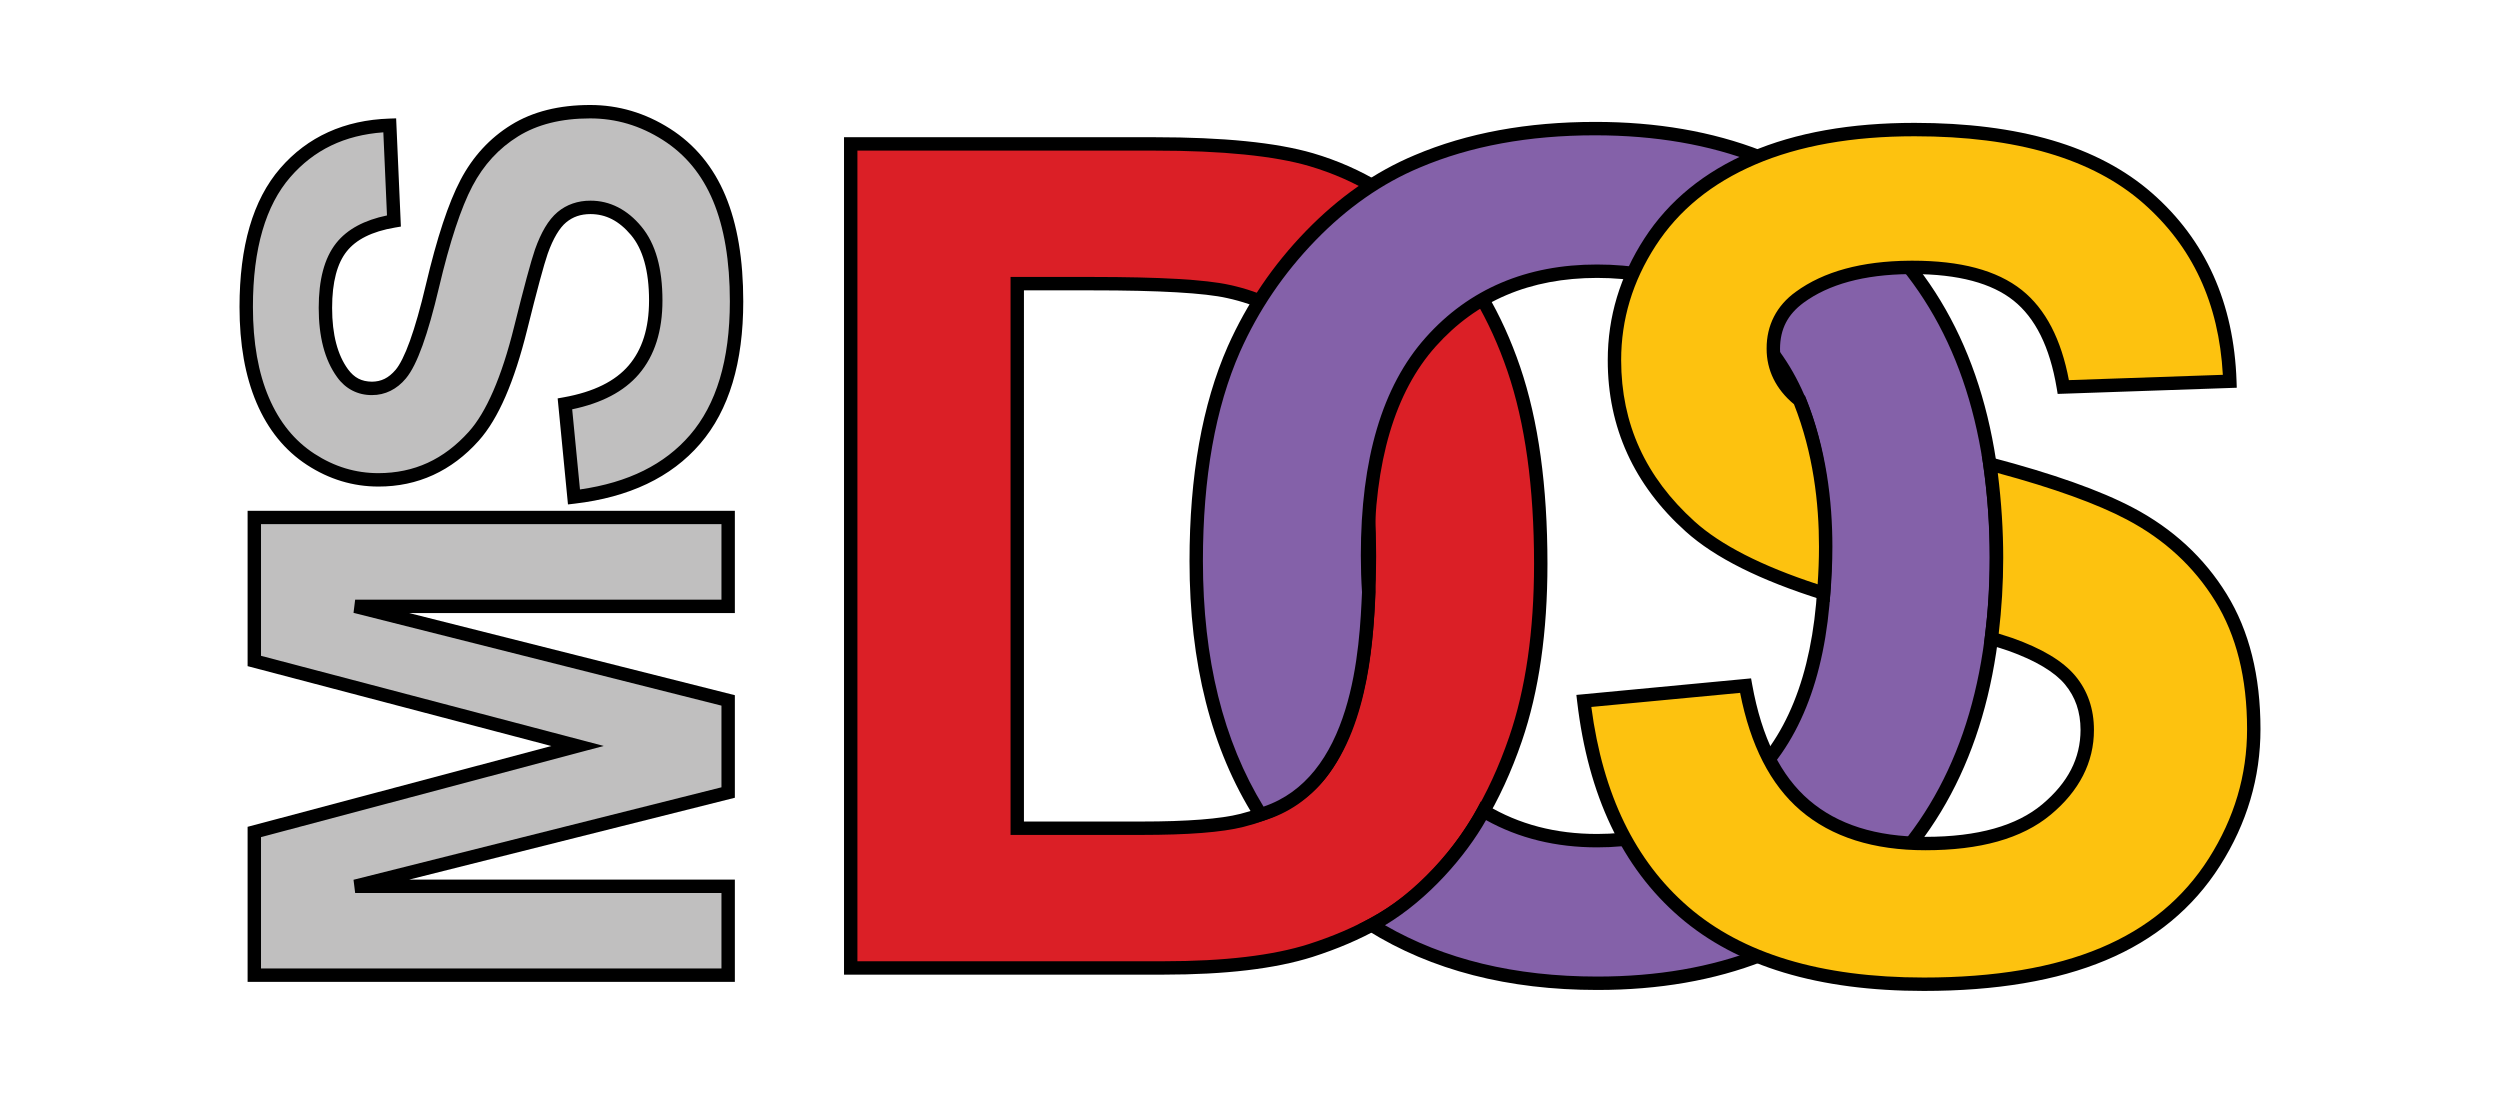
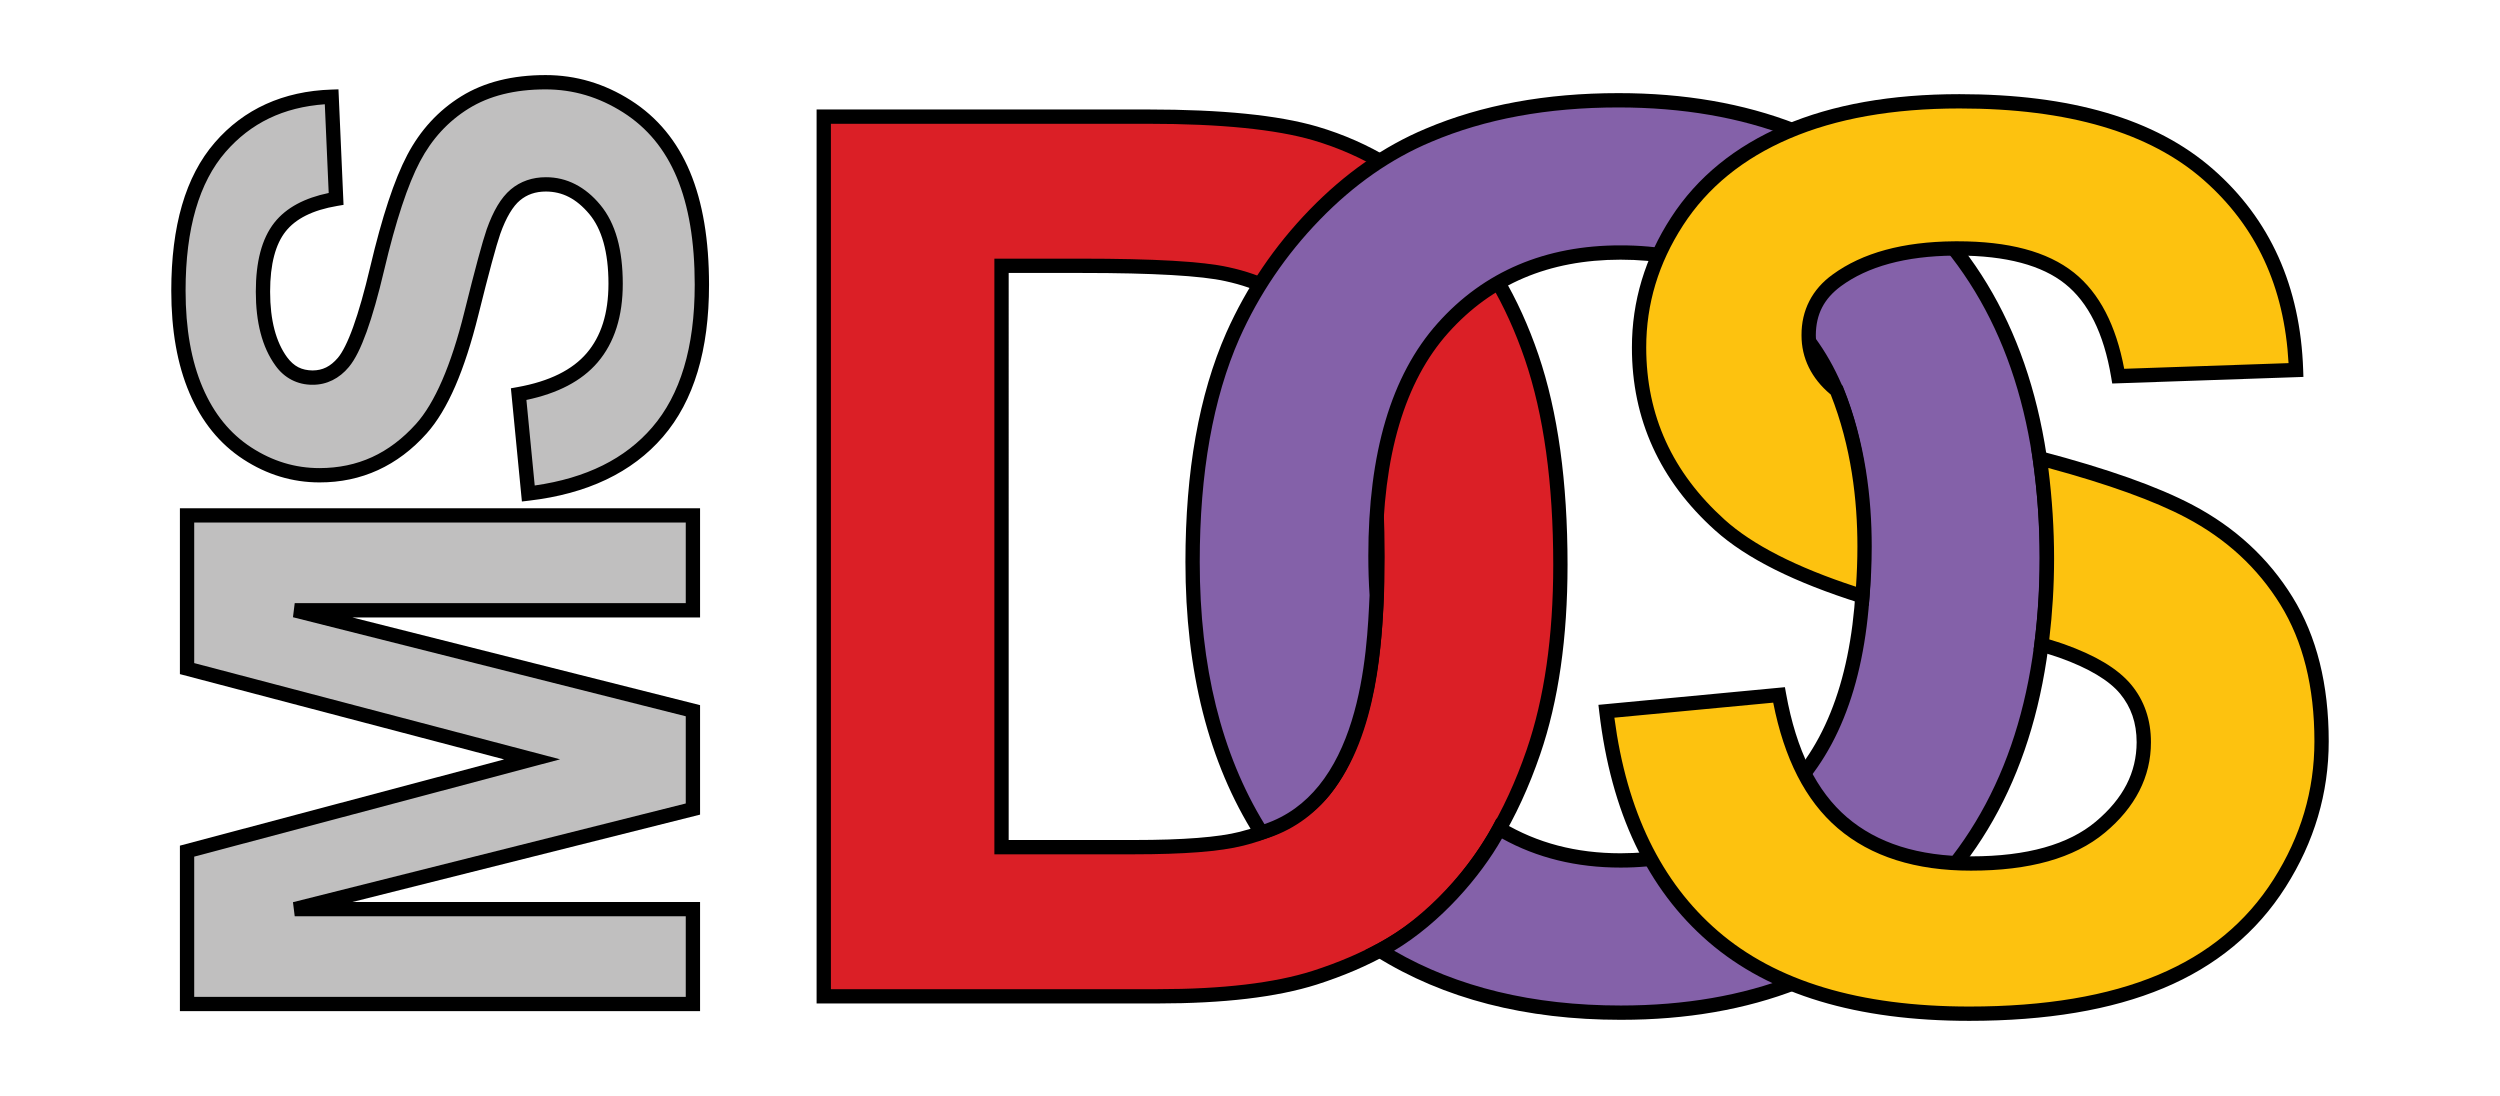
<svg xmlns="http://www.w3.org/2000/svg" version="1.2" id="Layer_1" x="0px" y="0px" width="1249.503px" height="547.747px" viewBox="0 0 1249.503 547.747" xml:space="preserve">
  <defs id="defs51" />
-   <g id="g10" transform="matrix(0.8083804,0,0,0.8083804,119.7144,52.47944)">
-     <g id="g8">
-       <path d="m 377.885,24.065 h 187.801 c 42.346,0 74.632,3.245 96.857,9.727 29.846,8.812 55.42,24.455 76.713,46.922 21.293,22.477 37.492,49.992 48.604,82.537 11.105,32.555 16.662,72.69 16.662,120.417 0,41.938 -5.215,78.09 -15.627,108.434 -12.729,37.074 -30.896,67.078 -54.494,90.008 -17.824,17.383 -41.891,30.938 -72.209,40.664 -22.68,7.184 -52.997,10.77 -90.95,10.77 H 377.885 Z m 102.961,86.393 v 336.695 h 76.75 c 28.708,0 49.428,-1.619 62.168,-4.855 16.669,-4.16 30.501,-11.205 41.503,-21.145 10.994,-9.939 19.963,-26.295 26.914,-49.066 6.943,-22.772 10.42,-53.812 10.42,-93.105 0,-39.293 -3.477,-69.464 -10.42,-90.507 -6.951,-21.034 -16.678,-37.446 -29.18,-49.234 -12.5,-11.789 -28.355,-19.768 -47.57,-23.928 -14.357,-3.236 -42.492,-4.854 -84.395,-4.854 h -46.19 z" id="path4" style="fill:#db1f26" />
-       <path d="M 373.742,537.683 V 24.065 19.92 h 191.944 c 42.565,0.013 75.123,3.232 98.028,9.897 v 0 c 30.508,8.999 56.78,25.067 78.548,48.046 v 0 c 21.735,22.941 38.24,51.015 49.517,84.048 v 0 c 11.302,33.144 16.881,73.708 16.883,121.756 v 0 c -0.002,42.276 -5.25,78.874 -15.852,109.777 v 0 c -12.894,37.563 -31.387,68.182 -55.52,91.628 v 0 c -18.396,17.938 -43.066,31.771 -73.851,41.646 v 0 c -23.313,7.376 -53.983,10.956 -92.199,10.962 v 0 H 373.742 Z m 8.284,-8.282 h 189.215 c 37.689,0.007 67.652,-3.584 89.684,-10.571 v 0 c 29.867,-9.583 53.328,-22.858 70.587,-39.69 v 0 c 23.058,-22.408 40.899,-51.8 53.464,-88.383 v 0 C 795.2,360.97 800.379,325.265 800.377,283.67 v 0 c 0.004,-47.41 -5.53,-87.115 -16.439,-119.081 v 0 C 772.991,132.532 757.097,105.574 736.249,83.562 v 0 C 715.43,61.608 690.552,46.389 661.382,37.767 v 0 c -21.557,-6.3 -53.571,-9.57 -95.695,-9.56 v 0 h -183.66 v 501.194 z m 94.676,-78.107 v -340.836 -4.144 h 50.333 c 42.054,0.019 70.2,1.579 85.273,4.948 v 0 c 19.817,4.284 36.437,12.605 49.534,24.963 v 0 c 13.125,12.377 23.164,29.44 30.271,50.949 v 0 c 7.166,21.763 10.618,52.259 10.629,91.807 v 0 c -0.006,39.541 -3.474,70.908 -10.6,94.313 v 0 c -7.092,23.176 -16.263,40.196 -28.1,50.932 v 0 c -11.564,10.451 -26.068,17.8 -43.259,22.084 v 0 c -13.426,3.393 -34.304,4.972 -63.189,4.984 v 0 z m 8.284,-8.284 h 72.608 c 28.533,0.013 49.093,-1.646 61.165,-4.732 v 0 c 16.132,-4.031 29.29,-10.773 39.729,-20.199 v 0 c 10.153,-9.146 18.919,-24.836 25.731,-47.201 v 0 c 6.761,-22.142 10.247,-52.851 10.238,-91.896 v 0 c 0.013,-39.043 -3.491,-68.889 -10.211,-89.209 v 0 c -6.795,-20.56 -16.21,-36.322 -28.089,-47.52 v 0 c -11.902,-11.217 -26.992,-18.856 -45.638,-22.9 v 0 c -13.608,-3.094 -41.731,-4.771 -83.484,-4.751 v 0 h -42.047 z m -4.14,-328.409 v -4.142 z" id="path6" />
+   <g id="g918" transform="matrix(1.06754,0,0,1.06754,-42.19534,-18.49725)">
+     <g transform="matrix(0.8083804,0,0,0.8083804,119.7144,52.47944)" id="g10">
+       <g id="g8">
+         <path style="fill:#db1f26" id="path4" d="m 377.885,24.065 h 187.801 c 42.346,0 74.632,3.245 96.857,9.727 29.846,8.812 55.42,24.455 76.713,46.922 21.293,22.477 37.492,49.992 48.604,82.537 11.105,32.555 16.662,72.69 16.662,120.417 0,41.938 -5.215,78.09 -15.627,108.434 -12.729,37.074 -30.896,67.078 -54.494,90.008 -17.824,17.383 -41.891,30.938 -72.209,40.664 -22.68,7.184 -52.997,10.77 -90.95,10.77 H 377.885 Z m 102.961,86.393 v 336.695 h 76.75 c 28.708,0 49.428,-1.619 62.168,-4.855 16.669,-4.16 30.501,-11.205 41.503,-21.145 10.994,-9.939 19.963,-26.295 26.914,-49.066 6.943,-22.772 10.42,-53.812 10.42,-93.105 0,-39.293 -3.477,-69.464 -10.42,-90.507 -6.951,-21.034 -16.678,-37.446 -29.18,-49.234 -12.5,-11.789 -28.355,-19.768 -47.57,-23.928 -14.357,-3.236 -42.492,-4.854 -84.395,-4.854 h -46.19 z" />
+         <path id="path6" d="M 373.742,537.683 V 24.065 19.92 h 191.944 c 42.565,0.013 75.123,3.232 98.028,9.897 v 0 c 30.508,8.999 56.78,25.067 78.548,48.046 v 0 c 21.735,22.941 38.24,51.015 49.517,84.048 v 0 c 11.302,33.144 16.881,73.708 16.883,121.756 v 0 c -0.002,42.276 -5.25,78.874 -15.852,109.777 v 0 c -12.894,37.563 -31.387,68.182 -55.52,91.628 v 0 c -18.396,17.938 -43.066,31.771 -73.851,41.646 v 0 c -23.313,7.376 -53.983,10.956 -92.199,10.962 v 0 H 373.742 Z m 8.284,-8.282 h 189.215 c 37.689,0.007 67.652,-3.584 89.684,-10.571 v 0 c 29.867,-9.583 53.328,-22.858 70.587,-39.69 v 0 c 23.058,-22.408 40.899,-51.8 53.464,-88.383 v 0 C 795.2,360.97 800.379,325.265 800.377,283.67 v 0 c 0.004,-47.41 -5.53,-87.115 -16.439,-119.081 v 0 C 772.991,132.532 757.097,105.574 736.249,83.562 v 0 C 715.43,61.608 690.552,46.389 661.382,37.767 v 0 c -21.557,-6.3 -53.571,-9.57 -95.695,-9.56 v 0 h -183.66 v 501.194 z m 94.676,-78.107 v -340.836 -4.144 h 50.333 c 42.054,0.019 70.2,1.579 85.273,4.948 v 0 c 19.817,4.284 36.437,12.605 49.534,24.963 v 0 c 13.125,12.377 23.164,29.44 30.271,50.949 v 0 c 7.166,21.763 10.618,52.259 10.629,91.807 v 0 c -0.006,39.541 -3.474,70.908 -10.6,94.313 v 0 c -7.092,23.176 -16.263,40.196 -28.1,50.932 v 0 c -11.564,10.451 -26.068,17.8 -43.259,22.084 v 0 c -13.426,3.393 -34.304,4.972 -63.189,4.984 v 0 z m 8.284,-8.284 h 72.608 c 28.533,0.013 49.093,-1.646 61.165,-4.732 v 0 c 16.132,-4.031 29.29,-10.773 39.729,-20.199 v 0 c 10.153,-9.146 18.919,-24.836 25.731,-47.201 v 0 c 6.761,-22.142 10.247,-52.851 10.238,-91.896 v 0 c 0.013,-39.043 -3.491,-68.889 -10.211,-89.209 v 0 c -6.795,-20.56 -16.21,-36.322 -28.089,-47.52 v 0 c -11.902,-11.217 -26.992,-18.856 -45.638,-22.9 v 0 c -13.608,-3.094 -41.731,-4.771 -83.484,-4.751 v 0 h -42.047 z m -4.14,-328.409 v -4.142 z" />
+       </g>
    </g>
-   </g>
-   <g id="g18" transform="matrix(0.8083804,0,0,0.8083804,119.7144,52.47944)">
-     <g id="g16">
-       <path d="m 769.093,436.428 c 20.459,12.277 43.885,18.416 70.275,18.416 41.145,0 74.918,-14.813 101.307,-44.443 26.387,-29.625 39.59,-74.078 39.59,-133.344 0,-58.563 -12.852,-102.249 -38.535,-131.068 -25.695,-28.81 -59.813,-43.224 -102.361,-43.224 -42.547,0 -76.852,14.59 -102.887,43.751 -26.045,29.161 -39.063,73.143 -39.063,131.938 0,7.828 0.246,15.4 0.734,22.717 -1.523,32.752 -4.482,119.342 -66.846,137.545 -26.542,-41.889 -39.809,-94.147 -39.809,-156.776 0,-52.044 7.767,-95.731 23.31,-131.059 11.593,-26.018 27.423,-49.373 47.484,-70.056 20.064,-20.673 42.033,-36.012 65.924,-46.007 31.77,-13.48 68.418,-20.221 109.934,-20.221 75.141,0 135.264,23.355 180.375,70.064 45.102,46.71 67.66,111.652 67.66,194.836 0,82.5 -22.385,147.045 -67.145,193.635 -44.766,46.59 -104.596,69.879 -179.506,69.879 -54.563,0 -101.082,-11.998 -139.559,-35.996 30.384,-15.89 56.714,-46.856 69.118,-70.587 z" id="path12" style="fill:#8461a9" />
-       <path d="m 839.534,547.152 c -55.157,0.007 -102.519,-12.149 -141.75,-36.624 v 0 l -6.14,-3.833 6.411,-3.352 c 29.329,-15.266 55.413,-45.856 67.367,-68.834 v 0 l 2.034,-3.894 3.767,2.26 c 19.782,11.862 42.391,17.817 68.146,17.826 v 0 c 40.154,-0.057 72.506,-14.272 98.212,-43.058 v 0 c 25.448,-28.544 38.543,-71.893 38.541,-130.587 v 0 c 0.004,-58.002 -12.754,-100.593 -37.484,-128.312 v 0 c -24.955,-27.908 -57.637,-41.785 -99.269,-41.839 v 0 c -41.617,0.054 -74.491,14.096 -99.799,42.369 v 0 c -25.096,28.068 -38.013,70.948 -38.01,129.177 v 0 c 0,7.74 0.243,15.221 0.726,22.44 v 0 l 0.015,0.227 -0.011,0.243 c -0.573,12.271 -1.345,32.357 -5.446,53.701 v 0 c -4.117,21.347 -11.518,44.068 -25.778,61.694 v 0 c -9.497,11.737 -22.152,21.145 -38.598,25.933 v 0 l -2.991,0.871 -1.667,-2.631 c -27.053,-42.69 -40.457,-95.794 -40.452,-158.992 v 0 c 0.002,-52.452 7.815,-96.704 23.667,-132.746 v 0 c 11.789,-26.456 27.906,-50.233 48.295,-71.254 v 0 c 20.401,-21.022 42.845,-36.716 67.278,-46.936 v 0 C 758.971,17.265 796.19,10.45 838.151,10.452 v 0 c 75.971,-0.043 137.443,23.741 183.354,71.328 v 0 c 46.002,47.62 68.847,113.818 68.823,197.712 v 0 c 0.023,83.211 -22.647,149.009 -68.3,196.506 v 0 c -45.527,47.434 -106.645,71.152 -182.296,71.151 v 0 c -0.065,0.003 -0.134,0.003 -0.198,0.003 z m 0,-8.284 c 74.078,-0.043 132.553,-22.901 176.519,-68.607 v 0 c 43.868,-45.683 65.964,-108.976 65.99,-190.766 v 0 c -0.026,-82.473 -22.298,-146.158 -66.498,-191.957 v 0 C 971.231,41.706 912.458,18.78 838.15,18.739 v 0 c -41.072,0 -77.148,6.666 -108.335,19.899 v 0 c -23.33,9.762 -44.824,24.747 -64.549,45.069 v 0 c -19.734,20.347 -35.275,43.279 -46.667,68.84 v 0 c -15.243,34.634 -22.963,77.753 -22.958,129.392 v 0 c 0.004,60.705 12.569,111.228 37.482,151.859 v 0 c 13.268,-4.514 23.452,-12.346 31.506,-22.256 v 0 c 8.63,-10.638 14.709,-23.713 18.96,-37.377 v 0 c 8.481,-27.198 9.663,-56.513 10.415,-72.934 v 0 c -0.483,-7.347 -0.729,-14.94 -0.729,-22.779 v 0 c 0.002,-59.359 13.122,-104.446 40.115,-134.696 v 0 c 26.763,-30.052 62.498,-45.188 105.978,-45.134 v 0 c 43.464,-0.054 79.017,14.898 105.454,44.611 v 0 c 26.634,29.917 39.581,74.7 39.583,133.824 v 0 c 0,59.835 -13.312,105.394 -40.637,136.097 v 0 c -27.071,30.476 -62.267,45.887 -104.4,45.832 v 0 c -25.451,0.009 -48.433,-5.599 -68.675,-16.851 v 0 c -12.54,22.145 -35.39,48.759 -62.48,64.995 v 0 c 36.526,21.109 80.206,31.732 131.321,31.738 z" id="path14" />
+     <g transform="matrix(0.8083804,0,0,0.8083804,119.7144,52.47944)" id="g18">
+       <g id="g16">
+         <path style="fill:#8461a9" id="path12" d="m 769.093,436.428 c 20.459,12.277 43.885,18.416 70.275,18.416 41.145,0 74.918,-14.813 101.307,-44.443 26.387,-29.625 39.59,-74.078 39.59,-133.344 0,-58.563 -12.852,-102.249 -38.535,-131.068 -25.695,-28.81 -59.813,-43.224 -102.361,-43.224 -42.547,0 -76.852,14.59 -102.887,43.751 -26.045,29.161 -39.063,73.143 -39.063,131.938 0,7.828 0.246,15.4 0.734,22.717 -1.523,32.752 -4.482,119.342 -66.846,137.545 -26.542,-41.889 -39.809,-94.147 -39.809,-156.776 0,-52.044 7.767,-95.731 23.31,-131.059 11.593,-26.018 27.423,-49.373 47.484,-70.056 20.064,-20.673 42.033,-36.012 65.924,-46.007 31.77,-13.48 68.418,-20.221 109.934,-20.221 75.141,0 135.264,23.355 180.375,70.064 45.102,46.71 67.66,111.652 67.66,194.836 0,82.5 -22.385,147.045 -67.145,193.635 -44.766,46.59 -104.596,69.879 -179.506,69.879 -54.563,0 -101.082,-11.998 -139.559,-35.996 30.384,-15.89 56.714,-46.856 69.118,-70.587 z" />
+         <path id="path14" d="m 839.534,547.152 c -55.157,0.007 -102.519,-12.149 -141.75,-36.624 v 0 l -6.14,-3.833 6.411,-3.352 c 29.329,-15.266 55.413,-45.856 67.367,-68.834 v 0 l 2.034,-3.894 3.767,2.26 c 19.782,11.862 42.391,17.817 68.146,17.826 v 0 c 40.154,-0.057 72.506,-14.272 98.212,-43.058 v 0 c 25.448,-28.544 38.543,-71.893 38.541,-130.587 v 0 c 0.004,-58.002 -12.754,-100.593 -37.484,-128.312 v 0 c -24.955,-27.908 -57.637,-41.785 -99.269,-41.839 v 0 c -41.617,0.054 -74.491,14.096 -99.799,42.369 v 0 c -25.096,28.068 -38.013,70.948 -38.01,129.177 v 0 c 0,7.74 0.243,15.221 0.726,22.44 v 0 l 0.015,0.227 -0.011,0.243 c -0.573,12.271 -1.345,32.357 -5.446,53.701 v 0 c -4.117,21.347 -11.518,44.068 -25.778,61.694 v 0 c -9.497,11.737 -22.152,21.145 -38.598,25.933 v 0 l -2.991,0.871 -1.667,-2.631 c -27.053,-42.69 -40.457,-95.794 -40.452,-158.992 v 0 c 0.002,-52.452 7.815,-96.704 23.667,-132.746 v 0 c 11.789,-26.456 27.906,-50.233 48.295,-71.254 v 0 c 20.401,-21.022 42.845,-36.716 67.278,-46.936 v 0 C 758.971,17.265 796.19,10.45 838.151,10.452 v 0 c 75.971,-0.043 137.443,23.741 183.354,71.328 v 0 c 46.002,47.62 68.847,113.818 68.823,197.712 v 0 c 0.023,83.211 -22.647,149.009 -68.3,196.506 v 0 c -45.527,47.434 -106.645,71.152 -182.296,71.151 v 0 c -0.065,0.003 -0.134,0.003 -0.198,0.003 z m 0,-8.284 c 74.078,-0.043 132.553,-22.901 176.519,-68.607 v 0 c 43.868,-45.683 65.964,-108.976 65.99,-190.766 v 0 c -0.026,-82.473 -22.298,-146.158 -66.498,-191.957 v 0 C 971.231,41.706 912.458,18.78 838.15,18.739 v 0 c -41.072,0 -77.148,6.666 -108.335,19.899 v 0 c -23.33,9.762 -44.824,24.747 -64.549,45.069 v 0 c -19.734,20.347 -35.275,43.279 -46.667,68.84 v 0 c -15.243,34.634 -22.963,77.753 -22.958,129.392 v 0 c 0.004,60.705 12.569,111.228 37.482,151.859 v 0 c 13.268,-4.514 23.452,-12.346 31.506,-22.256 v 0 c 8.63,-10.638 14.709,-23.713 18.96,-37.377 v 0 c 8.481,-27.198 9.663,-56.513 10.415,-72.934 v 0 c -0.483,-7.347 -0.729,-14.94 -0.729,-22.779 v 0 c 0.002,-59.359 13.122,-104.446 40.115,-134.696 v 0 c 26.763,-30.052 62.498,-45.188 105.978,-45.134 v 0 c 43.464,-0.054 79.017,14.898 105.454,44.611 v 0 c 26.634,29.917 39.581,74.7 39.583,133.824 v 0 c 0,59.835 -13.312,105.394 -40.637,136.097 v 0 c -27.071,30.476 -62.267,45.887 -104.4,45.832 v 0 c -25.451,0.009 -48.433,-5.599 -68.675,-16.851 v 0 c -12.54,22.145 -35.39,48.759 -62.48,64.995 v 0 c 36.526,21.109 80.206,31.732 131.321,31.738 z" />
+       </g>
    </g>
-   </g>
-   <g id="g26" transform="matrix(0.8083804,0,0,0.8083804,119.7144,52.47944)">
-     <g id="g24">
-       <path d="m 979.435,301.87 c -37.617,-11.826 -65.129,-25.586 -82.539,-41.27 -31.213,-28.117 -46.813,-62.391 -46.813,-102.832 0,-26.027 7.342,-50.371 22.023,-73.032 14.684,-22.652 35.838,-39.914 63.473,-51.767 27.627,-11.853 60.984,-17.779 100.066,-17.779 63.814,0 111.848,14.136 144.105,42.41 32.248,28.274 49.188,66.015 50.813,113.215 l -102.959,3.551 c -4.383,-26.277 -13.785,-45.175 -28.209,-56.695 -14.426,-11.511 -36.059,-17.271 -64.896,-17.271 -0.691,0 -1.379,0.004 -2.063,0.01 -28.787,0.28 -51.408,6.443 -67.854,18.482 -10.855,7.915 -16.273,18.491 -16.273,31.75 0,12.103 5.086,22.458 15.266,31.056 0.309,0.261 0.627,0.521 0.957,0.782 17.214,42.91 17.626,86.991 14.903,119.39 z m 102.742,-79.924 c 37.871,9.975 66.764,20.219 86.666,30.73 23.945,12.648 42.678,29.948 56.213,51.877 13.535,21.941 20.305,49.041 20.305,81.309 0,29.254 -8.109,56.648 -24.326,82.186 -16.217,25.539 -39.154,44.51 -68.807,56.926 -29.652,12.418 -66.598,18.633 -110.848,18.633 -64.406,0 -113.863,-14.914 -148.377,-44.74 C 858.48,469.039 837.86,425.566 831.149,368.455 l 100.002,-9.47 c 6.02,33.591 18.232,58.259 36.65,74.015 18.416,15.754 43.26,23.623 74.529,23.623 33.119,0 58.082,-7.008 74.873,-21.043 16.791,-14.027 25.193,-30.43 25.193,-49.207 0,-12.057 -3.531,-22.311 -10.576,-30.779 -7.055,-8.461 -19.361,-15.818 -36.928,-22.088 -2.98,-1.037 -6.902,-2.271 -11.771,-3.709 4.345,-34.238 4.445,-68.855 -0.944,-107.851 z" id="path20" style="fill:#fdc20f" />
-       <path d="m 890.295,502 c -35.457,-30.613 -56.49,-75.247 -63.261,-133.064 v 0 l -0.493,-4.206 108.015,-10.23 0.672,3.753 c 5.921,33.014 17.813,56.676 35.267,71.597 v 0 c 17.509,14.969 41.229,22.613 71.836,22.629 v 0 c 32.574,0.007 56.508,-6.921 72.217,-20.079 v 0 c 16.084,-13.513 23.657,-28.538 23.708,-46.026 v 0 c -0.024,-11.261 -3.217,-20.4 -9.615,-28.129 v 0 c -6.262,-7.559 -17.946,-14.725 -35.107,-20.829 v 0 c -2.881,-1 -6.755,-2.222 -11.583,-3.649 v 0 l -3.381,-0.997 0.444,-3.494 c 2.056,-16.212 3.148,-32.492 3.148,-49.296 v 0 c 0,-18.334 -1.303,-37.296 -4.089,-57.466 v 0 l 4.104,-0.566 -4.104,0.566 -0.85,-6.155 6.008,1.582 c 38.05,10.03 67.167,20.32 87.545,31.074 v 0 c 24.538,12.952 43.887,30.801 57.805,53.365 v 0 c 14.021,22.726 20.927,50.651 20.922,83.483 v 0 c 0.011,30.022 -8.363,58.273 -24.972,84.406 v 0 c -16.658,26.261 -40.366,45.838 -70.703,58.525 v 0 c -30.337,12.698 -67.815,18.95 -112.448,18.955 v 0 C 976.374,547.751 925.816,532.689 890.295,502 Z m 5.416,-6.271 c 33.505,28.966 81.861,43.728 145.668,43.734 v 0 c 43.867,0.002 80.279,-6.175 109.247,-18.312 v 0 c 28.967,-12.145 51.135,-30.509 66.911,-55.325 v 0 c 15.824,-24.943 23.67,-51.48 23.681,-79.966 v 0 c -0.01,-31.702 -6.64,-57.977 -19.688,-79.133 v 0 c -13.153,-21.297 -31.271,-38.045 -54.622,-50.39 v 0 c -18.39,-9.72 -45.057,-19.375 -79.818,-28.794 v 0 c 2.278,18.247 3.355,35.592 3.355,52.434 v 0 c 0,15.957 -0.966,31.462 -2.787,46.851 v 0 c 3.396,1.031 6.26,1.95 8.626,2.772 v 0 c 17.94,6.426 30.87,13.976 38.721,23.341 v 0 c 7.688,9.207 11.559,20.573 11.534,33.431 v 0 c 0.049,20.063 -9.183,37.842 -26.68,52.383 v 0 c -17.873,14.913 -43.866,22.002 -77.529,22.006 v 0 c -31.934,0.019 -57.901,-8.078 -77.222,-24.617 v 0 C 946.44,420.167 934.127,395.763 927.776,363.463 v 0 l -91.989,8.711 c 7.147,54.307 27.173,95.24 59.924,123.555 z m 82.482,-189.908 c -37.939,-11.943 -65.929,-25.83 -84.07,-42.143 v 0 c -31.979,-28.735 -48.234,-64.389 -48.181,-105.91 v 0 c -0.014,-26.81 7.604,-52.025 22.688,-75.286 v 0 c 15.146,-23.385 37.05,-41.209 65.315,-53.319 v 0 C 962.229,17.029 996.15,11.048 1035.644,11.046 v 0 c 64.383,0.002 113.507,14.247 146.837,43.439 v 0 c 33.131,28.99 50.613,68.088 52.222,116.186 v 0 l 0.142,4.14 -110.729,3.819 -0.598,-3.582 c -4.287,-25.69 -13.363,-43.495 -26.705,-54.14 v 0 c -13.322,-10.663 -33.992,-16.378 -62.313,-16.367 v 0 c -0.677,0 -1.35,0.004 -2.022,0.011 v 0 c -28.241,0.272 -49.949,6.326 -65.453,17.685 v 0 c -9.912,7.334 -14.487,16.287 -14.572,28.403 v 0 c 0.056,10.911 4.372,19.854 13.798,27.895 v 0 c 0.271,0.228 0.556,0.46 0.854,0.697 v 0 l 0.862,0.684 0.41,1.022 c 12.782,31.87 16.448,64.238 16.45,92.105 v 0 c 0,10.437 -0.518,20.247 -1.264,29.171 v 0 l -0.431,5.159 z m 1.241,-3.952 1.243,-3.951 z M 937.213,36.774 C 910.208,48.37 889.804,65.068 875.581,86.986 v 0 c -14.278,22.064 -21.345,45.537 -21.356,70.781 v 0 c 0.051,39.362 14.995,72.254 45.442,99.754 v 0 c 15.929,14.377 41.301,27.457 76.038,38.804 v 0 c 0.509,-7.292 0.836,-15.098 0.836,-23.282 v 0 c 0.003,-26.853 -3.514,-57.78 -15.458,-88.029 v 0 c -0.061,-0.05 -0.121,-0.101 -0.181,-0.151 v 0 c -10.937,-9.158 -16.791,-20.924 -16.735,-34.222 v 0 c -0.084,-14.399 6.177,-26.6 17.968,-35.091 v 0 c 17.394,-12.723 40.929,-18.995 70.261,-19.281 v 0 c 0.695,-0.007 1.396,-0.011 2.103,-0.011 v 0 c 29.354,0.011 51.949,5.817 67.481,18.177 v 0 c 14.807,11.837 24.348,30.604 29.073,55.668 v 0 l 95.183,-3.283 c -2.451,-44.339 -18.79,-79.374 -49.216,-106.105 v 0 C 1145.836,33.359 1098.891,19.331 1035.644,19.333 v 0 c -0.01,0 -0.012,0 -0.021,0 v 0 c -38.656,0 -71.448,5.872 -98.41,17.441 z" id="path22" />
+     <g transform="matrix(0.8083804,0,0,0.8083804,119.7144,52.47944)" id="g26">
+       <g id="g24">
+         <path style="fill:#fdc20f" id="path20" d="m 979.435,301.87 c -37.617,-11.826 -65.129,-25.586 -82.539,-41.27 -31.213,-28.117 -46.813,-62.391 -46.813,-102.832 0,-26.027 7.342,-50.371 22.023,-73.032 14.684,-22.652 35.838,-39.914 63.473,-51.767 27.627,-11.853 60.984,-17.779 100.066,-17.779 63.814,0 111.848,14.136 144.105,42.41 32.248,28.274 49.188,66.015 50.813,113.215 l -102.959,3.551 c -4.383,-26.277 -13.785,-45.175 -28.209,-56.695 -14.426,-11.511 -36.059,-17.271 -64.896,-17.271 -0.691,0 -1.379,0.004 -2.063,0.01 -28.787,0.28 -51.408,6.443 -67.854,18.482 -10.855,7.915 -16.273,18.491 -16.273,31.75 0,12.103 5.086,22.458 15.266,31.056 0.309,0.261 0.627,0.521 0.957,0.782 17.214,42.91 17.626,86.991 14.903,119.39 z m 102.742,-79.924 c 37.871,9.975 66.764,20.219 86.666,30.73 23.945,12.648 42.678,29.948 56.213,51.877 13.535,21.941 20.305,49.041 20.305,81.309 0,29.254 -8.109,56.648 -24.326,82.186 -16.217,25.539 -39.154,44.51 -68.807,56.926 -29.652,12.418 -66.598,18.633 -110.848,18.633 -64.406,0 -113.863,-14.914 -148.377,-44.74 C 858.48,469.039 837.86,425.566 831.149,368.455 l 100.002,-9.47 c 6.02,33.591 18.232,58.259 36.65,74.015 18.416,15.754 43.26,23.623 74.529,23.623 33.119,0 58.082,-7.008 74.873,-21.043 16.791,-14.027 25.193,-30.43 25.193,-49.207 0,-12.057 -3.531,-22.311 -10.576,-30.779 -7.055,-8.461 -19.361,-15.818 -36.928,-22.088 -2.98,-1.037 -6.902,-2.271 -11.771,-3.709 4.345,-34.238 4.445,-68.855 -0.944,-107.851 z" />
+         <path id="path22" d="m 890.295,502 c -35.457,-30.613 -56.49,-75.247 -63.261,-133.064 v 0 l -0.493,-4.206 108.015,-10.23 0.672,3.753 c 5.921,33.014 17.813,56.676 35.267,71.597 v 0 c 17.509,14.969 41.229,22.613 71.836,22.629 v 0 c 32.574,0.007 56.508,-6.921 72.217,-20.079 v 0 c 16.084,-13.513 23.657,-28.538 23.708,-46.026 v 0 c -0.024,-11.261 -3.217,-20.4 -9.615,-28.129 v 0 c -6.262,-7.559 -17.946,-14.725 -35.107,-20.829 v 0 c -2.881,-1 -6.755,-2.222 -11.583,-3.649 v 0 l -3.381,-0.997 0.444,-3.494 c 2.056,-16.212 3.148,-32.492 3.148,-49.296 v 0 c 0,-18.334 -1.303,-37.296 -4.089,-57.466 v 0 l 4.104,-0.566 -4.104,0.566 -0.85,-6.155 6.008,1.582 c 38.05,10.03 67.167,20.32 87.545,31.074 v 0 c 24.538,12.952 43.887,30.801 57.805,53.365 v 0 c 14.021,22.726 20.927,50.651 20.922,83.483 v 0 c 0.011,30.022 -8.363,58.273 -24.972,84.406 v 0 c -16.658,26.261 -40.366,45.838 -70.703,58.525 v 0 c -30.337,12.698 -67.815,18.95 -112.448,18.955 v 0 C 976.374,547.751 925.816,532.689 890.295,502 Z m 5.416,-6.271 c 33.505,28.966 81.861,43.728 145.668,43.734 v 0 c 43.867,0.002 80.279,-6.175 109.247,-18.312 v 0 c 28.967,-12.145 51.135,-30.509 66.911,-55.325 v 0 c 15.824,-24.943 23.67,-51.48 23.681,-79.966 v 0 c -0.01,-31.702 -6.64,-57.977 -19.688,-79.133 v 0 c -13.153,-21.297 -31.271,-38.045 -54.622,-50.39 v 0 c -18.39,-9.72 -45.057,-19.375 -79.818,-28.794 v 0 c 2.278,18.247 3.355,35.592 3.355,52.434 v 0 c 0,15.957 -0.966,31.462 -2.787,46.851 v 0 c 3.396,1.031 6.26,1.95 8.626,2.772 v 0 c 17.94,6.426 30.87,13.976 38.721,23.341 v 0 c 7.688,9.207 11.559,20.573 11.534,33.431 v 0 c 0.049,20.063 -9.183,37.842 -26.68,52.383 v 0 c -17.873,14.913 -43.866,22.002 -77.529,22.006 v 0 c -31.934,0.019 -57.901,-8.078 -77.222,-24.617 v 0 C 946.44,420.167 934.127,395.763 927.776,363.463 v 0 l -91.989,8.711 c 7.147,54.307 27.173,95.24 59.924,123.555 z m 82.482,-189.908 c -37.939,-11.943 -65.929,-25.83 -84.07,-42.143 v 0 c -31.979,-28.735 -48.234,-64.389 -48.181,-105.91 v 0 c -0.014,-26.81 7.604,-52.025 22.688,-75.286 v 0 c 15.146,-23.385 37.05,-41.209 65.315,-53.319 v 0 C 962.229,17.029 996.15,11.048 1035.644,11.046 v 0 c 64.383,0.002 113.507,14.247 146.837,43.439 v 0 c 33.131,28.99 50.613,68.088 52.222,116.186 v 0 l 0.142,4.14 -110.729,3.819 -0.598,-3.582 c -4.287,-25.69 -13.363,-43.495 -26.705,-54.14 v 0 c -13.322,-10.663 -33.992,-16.378 -62.313,-16.367 v 0 c -0.677,0 -1.35,0.004 -2.022,0.011 v 0 c -28.241,0.272 -49.949,6.326 -65.453,17.685 v 0 c -9.912,7.334 -14.487,16.287 -14.572,28.403 v 0 c 0.056,10.911 4.372,19.854 13.798,27.895 v 0 c 0.271,0.228 0.556,0.46 0.854,0.697 v 0 l 0.862,0.684 0.41,1.022 c 12.782,31.87 16.448,64.238 16.45,92.105 v 0 c 0,10.437 -0.518,20.247 -1.264,29.171 v 0 l -0.431,5.159 z m 1.241,-3.952 1.243,-3.951 z M 937.213,36.774 C 910.208,48.37 889.804,65.068 875.581,86.986 v 0 c -14.278,22.064 -21.345,45.537 -21.356,70.781 v 0 c 0.051,39.362 14.995,72.254 45.442,99.754 v 0 c 15.929,14.377 41.301,27.457 76.038,38.804 v 0 c 0.509,-7.292 0.836,-15.098 0.836,-23.282 v 0 c 0.003,-26.853 -3.514,-57.78 -15.458,-88.029 v 0 c -0.061,-0.05 -0.121,-0.101 -0.181,-0.151 v 0 c -10.937,-9.158 -16.791,-20.924 -16.735,-34.222 v 0 c -0.084,-14.399 6.177,-26.6 17.968,-35.091 v 0 c 17.394,-12.723 40.929,-18.995 70.261,-19.281 v 0 c 0.695,-0.007 1.396,-0.011 2.103,-0.011 v 0 c 29.354,0.011 51.949,5.817 67.481,18.177 v 0 c 14.807,11.837 24.348,30.604 29.073,55.668 v 0 l 95.183,-3.283 c -2.451,-44.339 -18.79,-79.374 -49.216,-106.105 v 0 C 1145.836,33.359 1098.891,19.331 1035.644,19.333 v 0 c -0.01,0 -0.012,0 -0.021,0 v 0 c -38.656,0 -71.448,5.872 -98.41,17.441 z" />
+       </g>
    </g>
-   </g>
-   <g id="g32" transform="matrix(0.8083804,0,0,0.8083804,119.7144,52.47944)">
-     <path d="M 698.208,301.772" id="path28" style="fill:#8461a9" />
-     <path d="M 698.208,301.772" id="path30" />
-   </g>
-   <g id="g46" transform="matrix(0.8083804,0,0,0.8083804,119.7144,52.47944)">
-     <g id="g38">
-       <path d="M 302.11,537.997 H 9.138 V 449.466 L 208.982,396.309 9.138,343.749 v -88.73 H 302.11 v 54.957 H 71.489 L 302.11,368.13 v 56.955 L 71.489,483.04 H 302.11 Z" id="path34" style="fill:#c0bfbf" />
-       <path d="M 4.996,542.138 V 446.28 L 192.784,396.331 4.996,346.941 v -96.065 h 301.256 v 63.239 H 104.853 l 201.399,50.788 v 63.409 l -201.285,50.585 h 201.285 v 59.1 4.142 H 4.996 Z m 297.113,-4.141 v -4.143 z M 13.28,340.552 225.187,396.281 13.28,452.647 v 81.207 H 297.968 V 487.181 H 71.49 l -1.011,-8.159 227.488,-57.169 V 371.355 L 70.477,313.99 71.49,305.833 297.968,305.831 V 259.159 H 13.28 Z" id="path36" />
+     <g transform="matrix(0.8083804,0,0,0.8083804,119.7144,52.47944)" id="g32">
+       <path style="fill:#8461a9" id="path28" d="M 698.208,301.772" />
+       <path id="path30" d="M 698.208,301.772" />
    </g>
-     <g id="g44">
-       <path d="m 206.784,242.356 -5.596,-57.555 c 19.319,-3.463 33.508,-10.492 42.567,-21.083 9.062,-10.592 13.589,-24.88 13.589,-42.867 0,-19.051 -4.028,-33.405 -12.091,-43.066 -8.059,-9.658 -17.486,-14.489 -28.278,-14.489 -6.926,0 -12.821,2.033 -17.686,6.095 -4.862,4.066 -9.093,11.16 -12.69,21.284 -2.398,6.929 -6.66,22.716 -12.79,47.363 -7.859,31.71 -17.518,53.958 -28.977,66.748 -16.119,17.986 -35.772,26.979 -58.954,26.979 -14.92,0 -28.877,-4.228 -41.868,-12.69 C 31.02,210.616 21.128,198.426 14.333,182.503 7.538,166.585 4.141,147.365 4.141,124.848 4.141,88.077 12.204,60.398 28.322,41.812 44.444,23.227 65.961,13.469 92.872,12.535 l 2.598,59.154 c -15.054,2.532 -25.88,7.962 -32.475,16.287 -6.595,8.328 -9.892,20.818 -9.892,37.471 0,17.187 3.531,30.645 10.591,40.368 4.531,6.264 10.592,9.393 18.186,9.393 6.929,0 12.859,-2.929 17.786,-8.793 6.264,-7.459 12.79,-25.58 19.585,-54.357 6.794,-28.778 13.823,-50.061 21.083,-63.851 7.263,-13.789 17.187,-24.581 29.777,-32.375 12.59,-7.794 28.146,-11.691 46.664,-11.691 16.787,0 32.509,4.665 47.163,13.989 14.658,9.327 25.549,22.517 32.675,39.569 7.125,17.056 10.691,38.305 10.691,63.75 0,37.04 -8.559,65.483 -25.68,85.333 -17.116,19.856 -42.065,31.712 -74.84,35.574 z" id="path40" style="fill:#c0bfbf" />
-       <path d="m 196.695,181.397 3.762,-0.674 c 18.741,-3.362 31.924,-10.073 40.149,-19.699 v 0 c 8.276,-9.686 12.579,-22.849 12.595,-40.174 v 0 c 0.004,-18.507 -3.942,-31.833 -11.13,-40.411 v 0 c -7.544,-8.95 -15.593,-12.952 -25.097,-13.001 v 0 c -6.126,0.024 -10.905,1.717 -15.029,5.131 v 0 c -3.961,3.27 -8.002,9.741 -11.432,19.459 v 0 c -2.289,6.596 -6.574,22.423 -12.686,47.005 v 0 c -7.968,32.037 -17.671,54.787 -29.912,68.516 v 0 c -16.734,18.753 -37.77,28.41 -62.039,28.357 v 0 c -15.706,0.012 -30.539,-4.494 -44.128,-13.36 v 0 C 28.023,213.62 17.573,200.681 10.522,184.129 v 0 C 3.452,167.556 0,147.777 -0.002,124.848 v 0 C 0.002,87.515 8.165,58.76 25.193,39.098 v 0 C 42.023,19.627 64.909,9.311 92.727,8.395 v 0 l 4.102,-0.141 2.938,66.912 -3.61,0.608 C 81.695,78.212 71.966,83.306 66.241,90.547 v 0 c -5.754,7.221 -9.008,18.759 -8.996,34.899 v 0 c -0.004,16.646 3.432,29.185 9.805,37.94 v 0 c 3.955,5.321 8.389,7.594 14.829,7.68 v 0 c 5.727,-0.058 10.243,-2.209 14.614,-7.315 v 0 c 2.563,-3.01 5.71,-9.098 8.868,-17.925 v 0 c 3.184,-8.835 6.485,-20.433 9.858,-34.721 v 0 c 6.848,-28.963 13.905,-50.47 21.45,-64.83 v 0 c 7.563,-14.378 18.038,-25.789 31.26,-33.965 v 0 C 181.307,4.026 197.69,-0.007 216.774,-0.003 v 0 c 17.558,-0.01 34.137,4.92 49.388,14.637 v 0 c 15.378,9.77 26.875,23.73 34.272,41.468 v 0 c 7.405,17.736 11.007,39.518 11.011,65.346 v 0 c 0.004,37.639 -8.704,67.18 -26.685,88.037 v 0 c -17.9,20.79 -44.013,33.061 -77.493,36.983 v 0 l -4.199,0.494 z m 10.09,60.959 4.121,-0.401 z m 3.706,-4.661 c 29.96,-4.279 52.383,-15.527 67.996,-33.619 v 0 c 16.259,-18.843 24.668,-46.186 24.674,-82.627 v 0 c 0.004,-25.062 -3.526,-45.78 -10.372,-62.154 v 0 C 285.935,42.929 275.648,30.508 261.713,21.624 v 0 C 247.656,12.694 232.791,8.295 216.773,8.283 v 0 c -17.95,0.006 -32.678,3.766 -44.482,11.071 v 0 c -11.957,7.411 -21.331,17.585 -28.293,30.783 v 0 C 137.023,63.36 130.021,84.42 123.282,113.01 v 0 c -3.422,14.491 -6.782,26.34 -10.126,35.625 v 0 c -3.369,9.294 -6.618,15.997 -10.319,20.445 v 0 c -5.481,6.621 -12.827,10.327 -20.958,10.272 v 0 c -8.745,0.084 -16.436,-3.901 -21.538,-11.102 v 0 C 52.588,157.554 48.963,143.176 48.959,125.448 v 0 C 48.971,108.283 52.311,94.84 59.747,85.406 v 0 c 6.88,-8.672 17.548,-14.248 31.426,-17.125 v 0 L 88.916,16.898 C 64.881,18.629 46.043,27.768 31.449,44.527 v 0 C 16.242,62.035 8.28,88.639 8.284,124.848 v 0 c -0.002,22.105 3.34,40.766 9.858,56.029 v 0 c 6.541,15.292 15.872,26.734 28.127,34.727 v 0 c 12.393,8.057 25.476,12.007 39.608,12.018 v 0 c 22.095,-0.051 40.366,-8.382 55.869,-25.601 v 0 c 10.678,-11.852 20.296,-33.596 28.043,-64.983 v 0 c 6.149,-24.707 10.389,-40.456 12.907,-47.751 v 0 c 3.752,-10.497 8.172,-18.214 13.938,-23.076 v 0 c 5.602,-4.708 12.614,-7.082 20.341,-7.057 v 0 c 12.079,-0.051 22.886,5.61 31.457,15.976 v 0 c 8.94,10.743 13.048,26.125 13.055,45.72 v 0 c 0.014,18.65 -4.737,34.062 -14.585,45.559 v 0 c -9.26,10.82 -23.167,17.95 -41.227,21.739 v 0 z" id="path42" />
+     <g transform="matrix(0.8083804,0,0,0.8083804,119.7144,52.47944)" id="g46">
+       <g id="g38">
+         <path style="fill:#c0bfbf" id="path34" d="M 302.11,537.997 H 9.138 V 449.466 L 208.982,396.309 9.138,343.749 v -88.73 H 302.11 v 54.957 H 71.489 L 302.11,368.13 v 56.955 L 71.489,483.04 H 302.11 Z" />
+         <path id="path36" d="M 4.996,542.138 V 446.28 L 192.784,396.331 4.996,346.941 v -96.065 h 301.256 v 63.239 H 104.853 l 201.399,50.788 v 63.409 l -201.285,50.585 h 201.285 v 59.1 4.142 H 4.996 Z m 297.113,-4.141 v -4.143 z M 13.28,340.552 225.187,396.281 13.28,452.647 v 81.207 H 297.968 V 487.181 H 71.49 l -1.011,-8.159 227.488,-57.169 V 371.355 L 70.477,313.99 71.49,305.833 297.968,305.831 V 259.159 H 13.28 Z" />
+       </g>
+       <g id="g44">
+         <path style="fill:#c0bfbf" id="path40" d="m 206.784,242.356 -5.596,-57.555 c 19.319,-3.463 33.508,-10.492 42.567,-21.083 9.062,-10.592 13.589,-24.88 13.589,-42.867 0,-19.051 -4.028,-33.405 -12.091,-43.066 -8.059,-9.658 -17.486,-14.489 -28.278,-14.489 -6.926,0 -12.821,2.033 -17.686,6.095 -4.862,4.066 -9.093,11.16 -12.69,21.284 -2.398,6.929 -6.66,22.716 -12.79,47.363 -7.859,31.71 -17.518,53.958 -28.977,66.748 -16.119,17.986 -35.772,26.979 -58.954,26.979 -14.92,0 -28.877,-4.228 -41.868,-12.69 C 31.02,210.616 21.128,198.426 14.333,182.503 7.538,166.585 4.141,147.365 4.141,124.848 4.141,88.077 12.204,60.398 28.322,41.812 44.444,23.227 65.961,13.469 92.872,12.535 l 2.598,59.154 c -15.054,2.532 -25.88,7.962 -32.475,16.287 -6.595,8.328 -9.892,20.818 -9.892,37.471 0,17.187 3.531,30.645 10.591,40.368 4.531,6.264 10.592,9.393 18.186,9.393 6.929,0 12.859,-2.929 17.786,-8.793 6.264,-7.459 12.79,-25.58 19.585,-54.357 6.794,-28.778 13.823,-50.061 21.083,-63.851 7.263,-13.789 17.187,-24.581 29.777,-32.375 12.59,-7.794 28.146,-11.691 46.664,-11.691 16.787,0 32.509,4.665 47.163,13.989 14.658,9.327 25.549,22.517 32.675,39.569 7.125,17.056 10.691,38.305 10.691,63.75 0,37.04 -8.559,65.483 -25.68,85.333 -17.116,19.856 -42.065,31.712 -74.84,35.574 z" />
+         <path id="path42" d="m 196.695,181.397 3.762,-0.674 c 18.741,-3.362 31.924,-10.073 40.149,-19.699 v 0 c 8.276,-9.686 12.579,-22.849 12.595,-40.174 v 0 c 0.004,-18.507 -3.942,-31.833 -11.13,-40.411 v 0 c -7.544,-8.95 -15.593,-12.952 -25.097,-13.001 v 0 c -6.126,0.024 -10.905,1.717 -15.029,5.131 v 0 c -3.961,3.27 -8.002,9.741 -11.432,19.459 v 0 c -2.289,6.596 -6.574,22.423 -12.686,47.005 v 0 c -7.968,32.037 -17.671,54.787 -29.912,68.516 v 0 c -16.734,18.753 -37.77,28.41 -62.039,28.357 v 0 c -15.706,0.012 -30.539,-4.494 -44.128,-13.36 v 0 C 28.023,213.62 17.573,200.681 10.522,184.129 v 0 C 3.452,167.556 0,147.777 -0.002,124.848 v 0 C 0.002,87.515 8.165,58.76 25.193,39.098 v 0 C 42.023,19.627 64.909,9.311 92.727,8.395 v 0 l 4.102,-0.141 2.938,66.912 -3.61,0.608 C 81.695,78.212 71.966,83.306 66.241,90.547 v 0 c -5.754,7.221 -9.008,18.759 -8.996,34.899 v 0 c -0.004,16.646 3.432,29.185 9.805,37.94 v 0 c 3.955,5.321 8.389,7.594 14.829,7.68 v 0 c 5.727,-0.058 10.243,-2.209 14.614,-7.315 v 0 c 2.563,-3.01 5.71,-9.098 8.868,-17.925 v 0 c 3.184,-8.835 6.485,-20.433 9.858,-34.721 v 0 c 6.848,-28.963 13.905,-50.47 21.45,-64.83 v 0 c 7.563,-14.378 18.038,-25.789 31.26,-33.965 v 0 C 181.307,4.026 197.69,-0.007 216.774,-0.003 v 0 c 17.558,-0.01 34.137,4.92 49.388,14.637 v 0 c 15.378,9.77 26.875,23.73 34.272,41.468 v 0 c 7.405,17.736 11.007,39.518 11.011,65.346 v 0 c 0.004,37.639 -8.704,67.18 -26.685,88.037 v 0 c -17.9,20.79 -44.013,33.061 -77.493,36.983 v 0 l -4.199,0.494 z m 10.09,60.959 4.121,-0.401 z m 3.706,-4.661 c 29.96,-4.279 52.383,-15.527 67.996,-33.619 v 0 c 16.259,-18.843 24.668,-46.186 24.674,-82.627 v 0 c 0.004,-25.062 -3.526,-45.78 -10.372,-62.154 v 0 C 285.935,42.929 275.648,30.508 261.713,21.624 v 0 C 247.656,12.694 232.791,8.295 216.773,8.283 v 0 c -17.95,0.006 -32.678,3.766 -44.482,11.071 v 0 c -11.957,7.411 -21.331,17.585 -28.293,30.783 v 0 C 137.023,63.36 130.021,84.42 123.282,113.01 v 0 c -3.422,14.491 -6.782,26.34 -10.126,35.625 v 0 c -3.369,9.294 -6.618,15.997 -10.319,20.445 v 0 c -5.481,6.621 -12.827,10.327 -20.958,10.272 v 0 c -8.745,0.084 -16.436,-3.901 -21.538,-11.102 v 0 C 52.588,157.554 48.963,143.176 48.959,125.448 v 0 C 48.971,108.283 52.311,94.84 59.747,85.406 v 0 c 6.88,-8.672 17.548,-14.248 31.426,-17.125 v 0 L 88.916,16.898 C 64.881,18.629 46.043,27.768 31.449,44.527 v 0 C 16.242,62.035 8.28,88.639 8.284,124.848 v 0 c -0.002,22.105 3.34,40.766 9.858,56.029 v 0 c 6.541,15.292 15.872,26.734 28.127,34.727 v 0 c 12.393,8.057 25.476,12.007 39.608,12.018 v 0 c 22.095,-0.051 40.366,-8.382 55.869,-25.601 v 0 c 10.678,-11.852 20.296,-33.596 28.043,-64.983 v 0 c 6.149,-24.707 10.389,-40.456 12.907,-47.751 v 0 c 3.752,-10.497 8.172,-18.214 13.938,-23.076 v 0 c 5.602,-4.708 12.614,-7.082 20.341,-7.057 v 0 c 12.079,-0.051 22.886,5.61 31.457,15.976 v 0 c 8.94,10.743 13.048,26.125 13.055,45.72 v 0 c 0.014,18.65 -4.737,34.062 -14.585,45.559 v 0 c -9.26,10.82 -23.167,17.95 -41.227,21.739 v 0 z" />
+       </g>
    </g>
  </g>
</svg>
